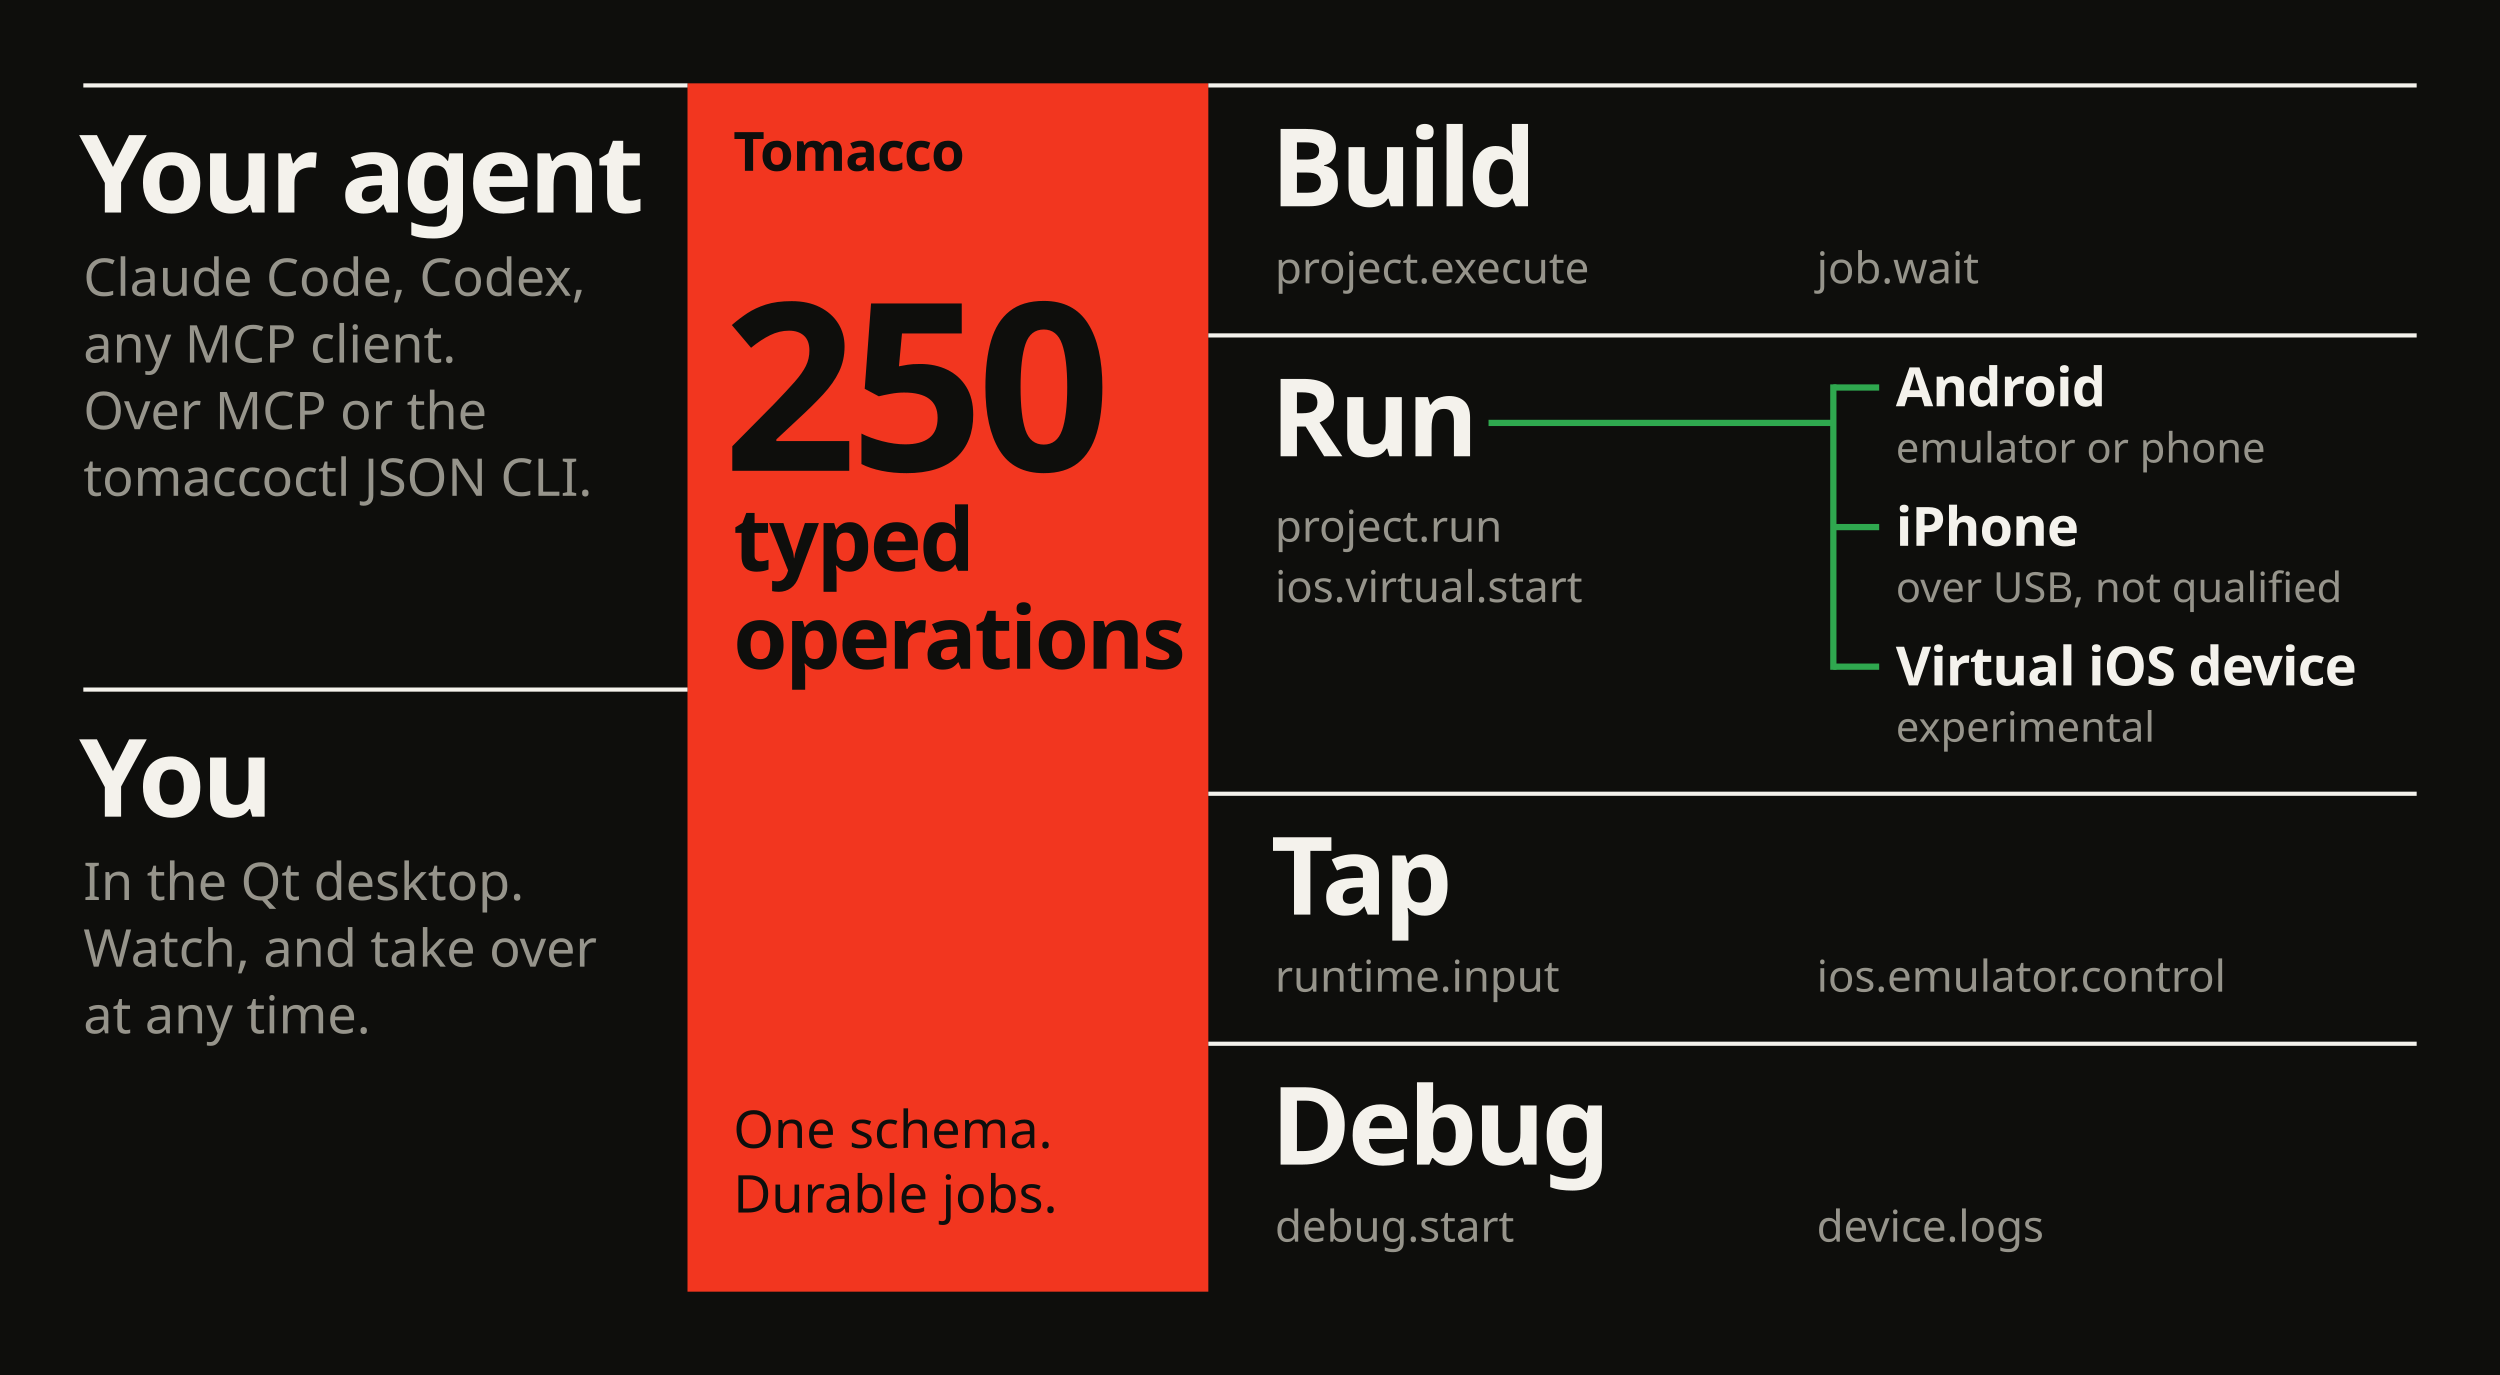
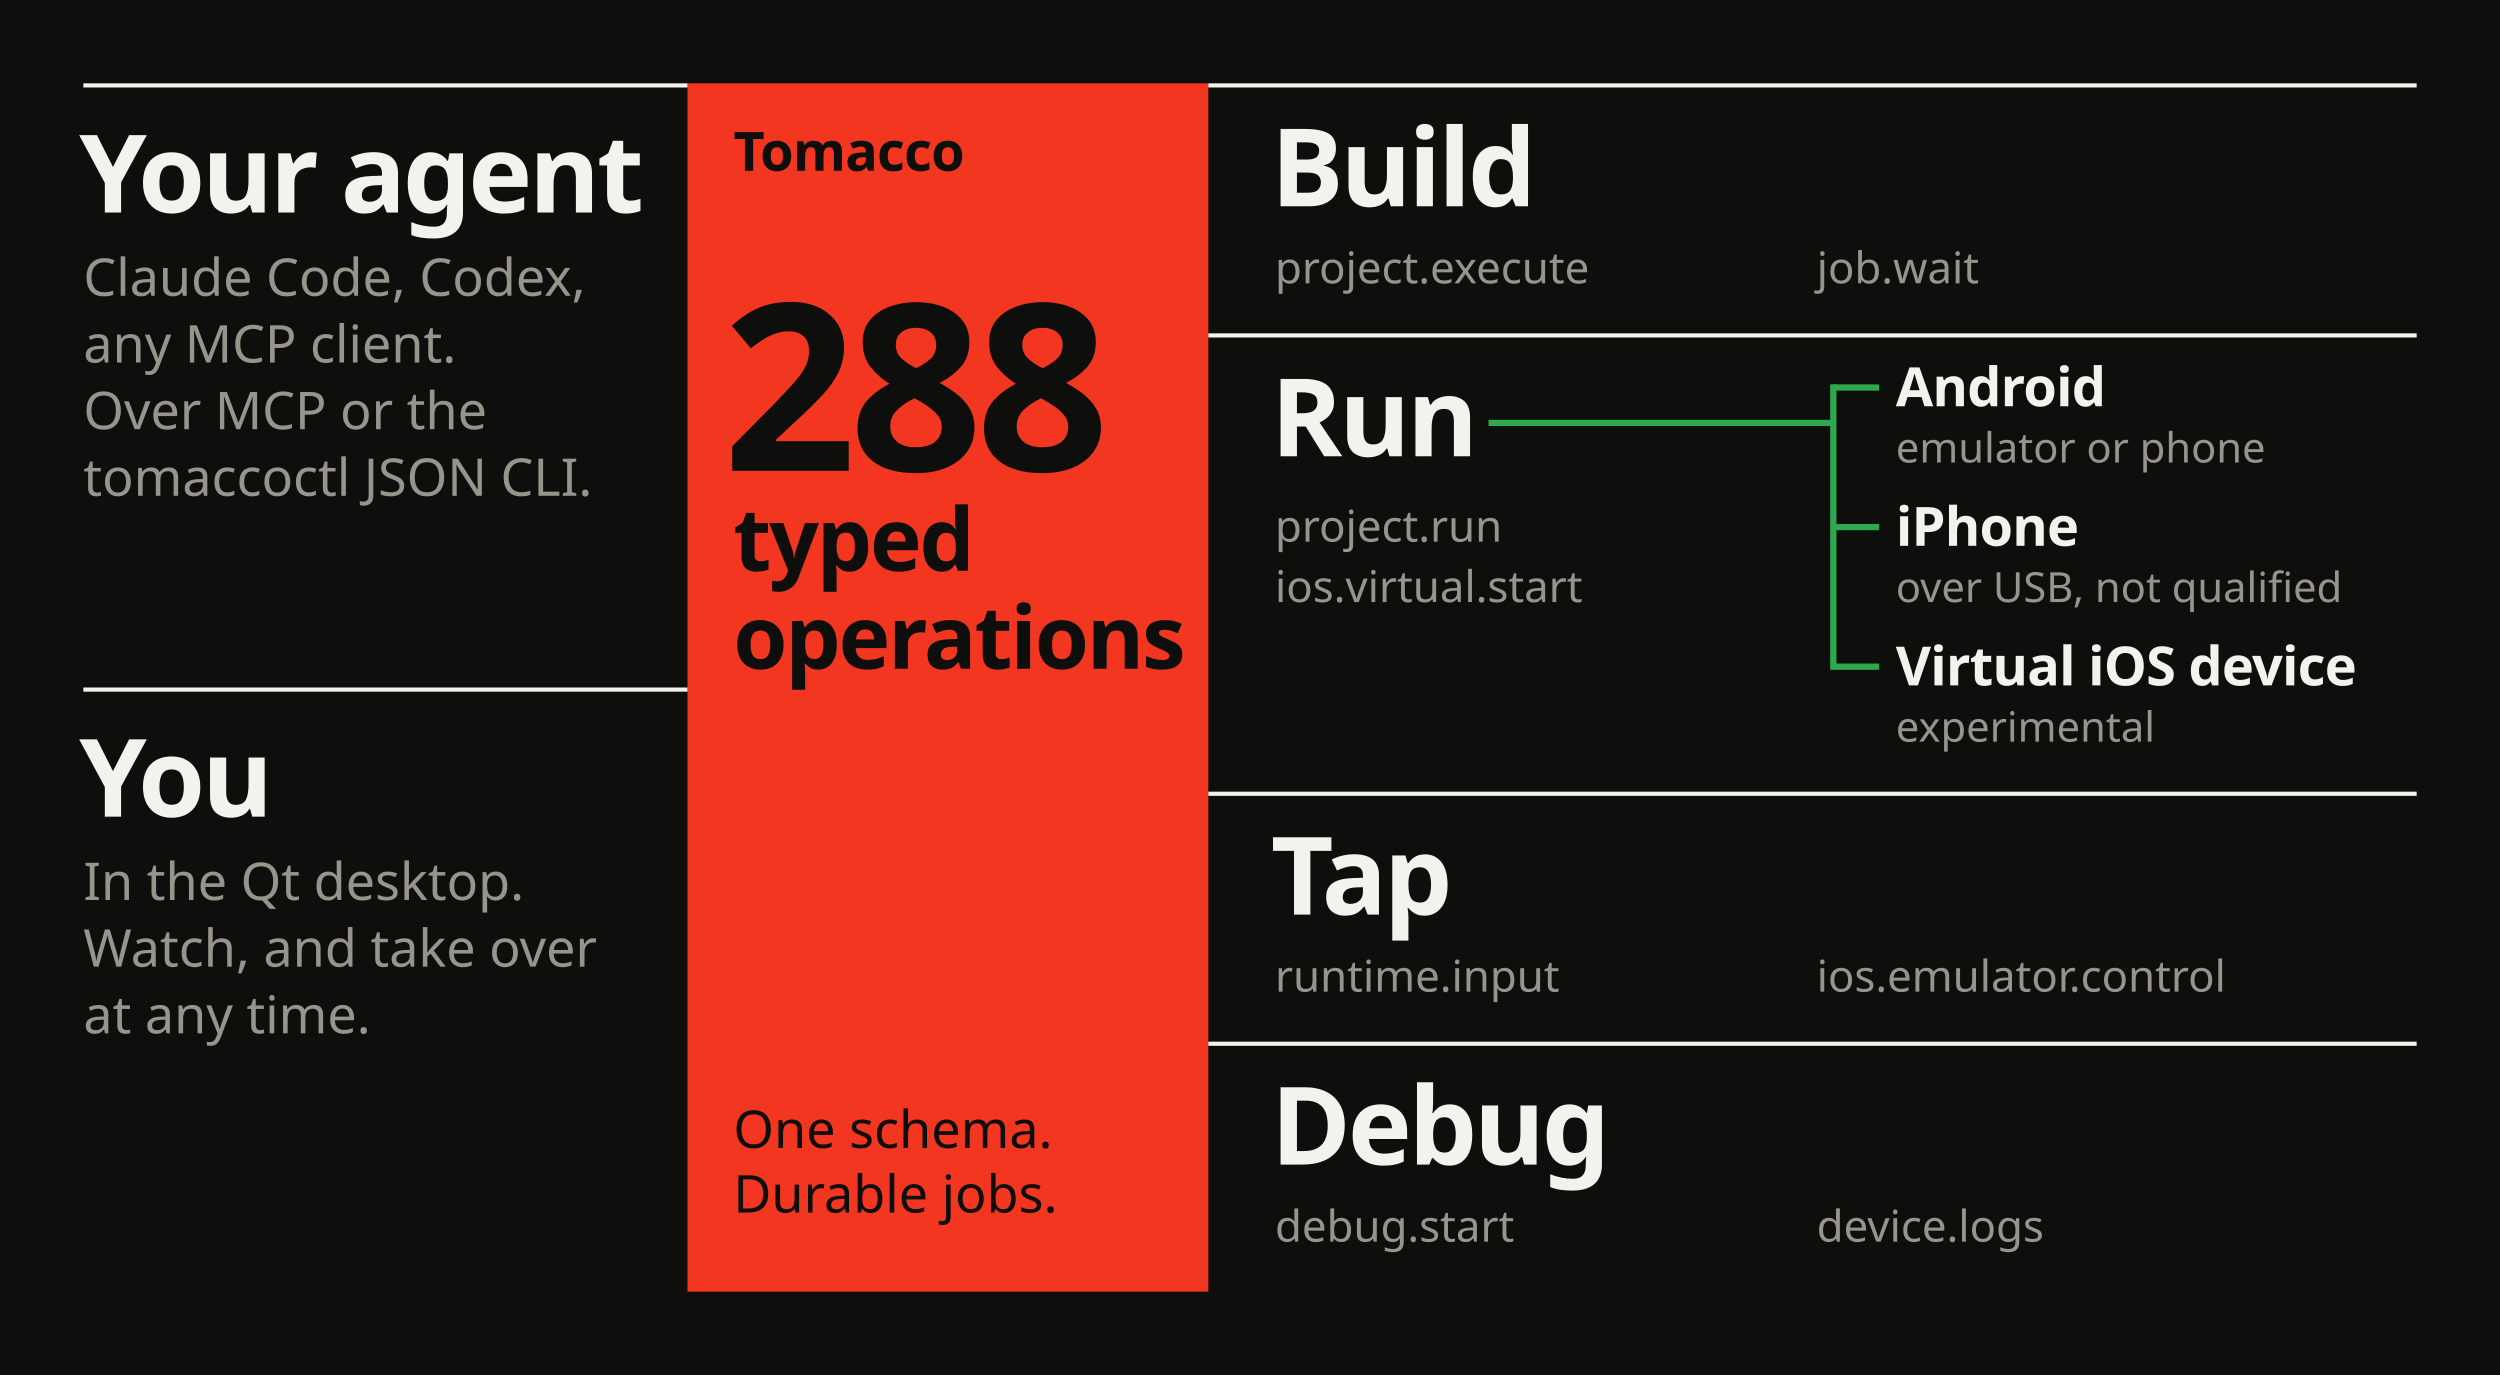
<svg xmlns="http://www.w3.org/2000/svg" width="2400" height="1320" viewBox="0 0 2400 1320">
  <rect width="2400" height="1320" fill="#0E0E0C" />
  <rect x="660" y="80" width="500" height="1160" fill="#F2361F" />
  <text x="704" y="164" font-family="Adwaita Sans" font-size="52" font-weight="700" fill="#0E0E0C" text-anchor="start" letter-spacing="-0.78">Tomacco</text>
-   <text x="694" y="452" font-family="Adwaita Sans" font-size="225" font-weight="800" fill="#0E0E0C" text-anchor="start" letter-spacing="-6.75">250</text>
+   <text x="694" y="452" font-family="Adwaita Sans" font-size="224" font-weight="800" fill="#0E0E0C" text-anchor="start" letter-spacing="-6.72">288</text>
  <text x="704" y="548" font-family="Adwaita Sans" font-size="84" font-weight="700" fill="#0E0E0C" text-anchor="start" letter-spacing="-2.10">typed</text>
  <text x="704" y="642" font-family="Adwaita Sans" font-size="84" font-weight="700" fill="#0E0E0C" text-anchor="start" letter-spacing="-2.10">operations</text>
  <text x="704" y="1102" font-family="Adwaita Sans" font-size="50" font-weight="500" fill="#0E0E0C" text-anchor="start" letter-spacing="0.00">One schema.</text>
  <text x="704" y="1164" font-family="Adwaita Sans" font-size="50" font-weight="500" fill="#0E0E0C" text-anchor="start" letter-spacing="0.00">Durable jobs.</text>
  <polyline points="80,82 660,82" fill="none" stroke="#F4F2EC" stroke-width="4" stroke-linecap="butt" stroke-linejoin="miter" />
  <text x="76" y="204" font-family="Adwaita Sans" font-size="104" font-weight="700" fill="#F4F2EC" text-anchor="start" letter-spacing="-3.12">Your agent</text>
  <text x="80" y="284" font-family="Adwaita Sans" font-size="50" font-weight="400" fill="#96948B" text-anchor="start" letter-spacing="0.00">Claude Code, Codex,</text>
  <text x="80" y="348" font-family="Adwaita Sans" font-size="50" font-weight="400" fill="#96948B" text-anchor="start" letter-spacing="0.00">any MCP client.</text>
  <text x="80" y="412" font-family="Adwaita Sans" font-size="50" font-weight="400" fill="#96948B" text-anchor="start" letter-spacing="0.00">Over MCP or the</text>
  <text x="80" y="476" font-family="Adwaita Sans" font-size="50" font-weight="400" fill="#96948B" text-anchor="start" letter-spacing="0.00">tomaccoctl JSON CLI.</text>
  <polyline points="80,662 660,662" fill="none" stroke="#F4F2EC" stroke-width="4" stroke-linecap="butt" stroke-linejoin="miter" />
  <text x="76" y="784" font-family="Adwaita Sans" font-size="104" font-weight="700" fill="#F4F2EC" text-anchor="start" letter-spacing="-3.12">You</text>
  <text x="80" y="864" font-family="Adwaita Sans" font-size="50" font-weight="400" fill="#96948B" text-anchor="start" letter-spacing="0.00">In the Qt desktop.</text>
  <text x="80" y="928" font-family="Adwaita Sans" font-size="50" font-weight="400" fill="#96948B" text-anchor="start" letter-spacing="0.00">Watch, and take over</text>
  <text x="80" y="992" font-family="Adwaita Sans" font-size="50" font-weight="400" fill="#96948B" text-anchor="start" letter-spacing="0.00">at any time.</text>
  <polyline points="1160,82 2320,82" fill="none" stroke="#F4F2EC" stroke-width="4" stroke-linecap="butt" stroke-linejoin="miter" />
  <text x="1220" y="198" font-family="Adwaita Sans" font-size="104" font-weight="700" fill="#F4F2EC" text-anchor="start" letter-spacing="-3.12">Build</text>
  <text x="1224" y="272" font-family="JetBrainsMono Nerd Font" font-size="42" font-weight="400" fill="#96948B" text-anchor="start" xml:space="preserve">project.execute</text>
  <text x="1744" y="272" font-family="JetBrainsMono Nerd Font" font-size="42" font-weight="400" fill="#96948B" text-anchor="start" xml:space="preserve">job.wait</text>
  <polyline points="1160,322 2320,322" fill="none" stroke="#F4F2EC" stroke-width="4" stroke-linecap="butt" stroke-linejoin="miter" />
  <text x="1220" y="438" font-family="Adwaita Sans" font-size="104" font-weight="700" fill="#F4F2EC" text-anchor="start" letter-spacing="-3.12">Run</text>
  <text x="1224" y="520" font-family="JetBrainsMono Nerd Font" font-size="42" font-weight="400" fill="#96948B" text-anchor="start" xml:space="preserve">project.run</text>
  <text x="1224" y="578" font-family="JetBrainsMono Nerd Font" font-size="42" font-weight="400" fill="#96948B" text-anchor="start" xml:space="preserve">ios.virtual.start</text>
  <polyline points="1160,762 2320,762" fill="none" stroke="#F4F2EC" stroke-width="4" stroke-linecap="butt" stroke-linejoin="miter" />
  <text x="1220" y="878" font-family="Adwaita Sans" font-size="104" font-weight="700" fill="#F4F2EC" text-anchor="start" letter-spacing="-3.12">Tap</text>
  <text x="1224" y="952" font-family="JetBrainsMono Nerd Font" font-size="42" font-weight="400" fill="#96948B" text-anchor="start" xml:space="preserve">runtime.input</text>
  <text x="1744" y="952" font-family="JetBrainsMono Nerd Font" font-size="42" font-weight="400" fill="#96948B" text-anchor="start" xml:space="preserve">ios.emulator.control</text>
  <polyline points="1160,1002 2320,1002" fill="none" stroke="#F4F2EC" stroke-width="4" stroke-linecap="butt" stroke-linejoin="miter" />
  <text x="1220" y="1118" font-family="Adwaita Sans" font-size="104" font-weight="700" fill="#F4F2EC" text-anchor="start" letter-spacing="-3.12">Debug</text>
  <text x="1224" y="1192" font-family="JetBrainsMono Nerd Font" font-size="42" font-weight="400" fill="#96948B" text-anchor="start" xml:space="preserve">debug.start</text>
  <text x="1744" y="1192" font-family="JetBrainsMono Nerd Font" font-size="42" font-weight="400" fill="#96948B" text-anchor="start" xml:space="preserve">device.logs</text>
  <polyline points="1760,372 1804,372" fill="none" stroke="#2FA84F" stroke-width="6" stroke-linecap="butt" stroke-linejoin="miter" />
  <text x="1820" y="390" font-family="Adwaita Sans" font-size="52" font-weight="600" fill="#F4F2EC" text-anchor="start" letter-spacing="-0.78">Android</text>
  <text x="1820" y="444" font-family="Adwaita Sans" font-size="40" font-weight="400" fill="#96948B" text-anchor="start" letter-spacing="0.00">emulator or phone</text>
  <polyline points="1760,506 1804,506" fill="none" stroke="#2FA84F" stroke-width="6" stroke-linecap="butt" stroke-linejoin="miter" />
  <text x="1820" y="524" font-family="Adwaita Sans" font-size="52" font-weight="600" fill="#F4F2EC" text-anchor="start" letter-spacing="-0.78">iPhone</text>
  <text x="1820" y="578" font-family="Adwaita Sans" font-size="40" font-weight="400" fill="#96948B" text-anchor="start" letter-spacing="0.00">over USB, not qualified</text>
  <polyline points="1760,640 1804,640" fill="none" stroke="#2FA84F" stroke-width="6" stroke-linecap="butt" stroke-linejoin="miter" />
  <text x="1820" y="658" font-family="Adwaita Sans" font-size="52" font-weight="600" fill="#F4F2EC" text-anchor="start" letter-spacing="-0.78">Virtual iOS device</text>
  <text x="1820" y="712" font-family="Adwaita Sans" font-size="40" font-weight="400" fill="#96948B" text-anchor="start" letter-spacing="0.00">experimental</text>
  <polyline points="1760,369 1760,643" fill="none" stroke="#2FA84F" stroke-width="6" stroke-linecap="butt" stroke-linejoin="miter" />
  <polyline points="1429,406 1760,406" fill="none" stroke="#2FA84F" stroke-width="6" stroke-linecap="butt" stroke-linejoin="miter" />
</svg>
